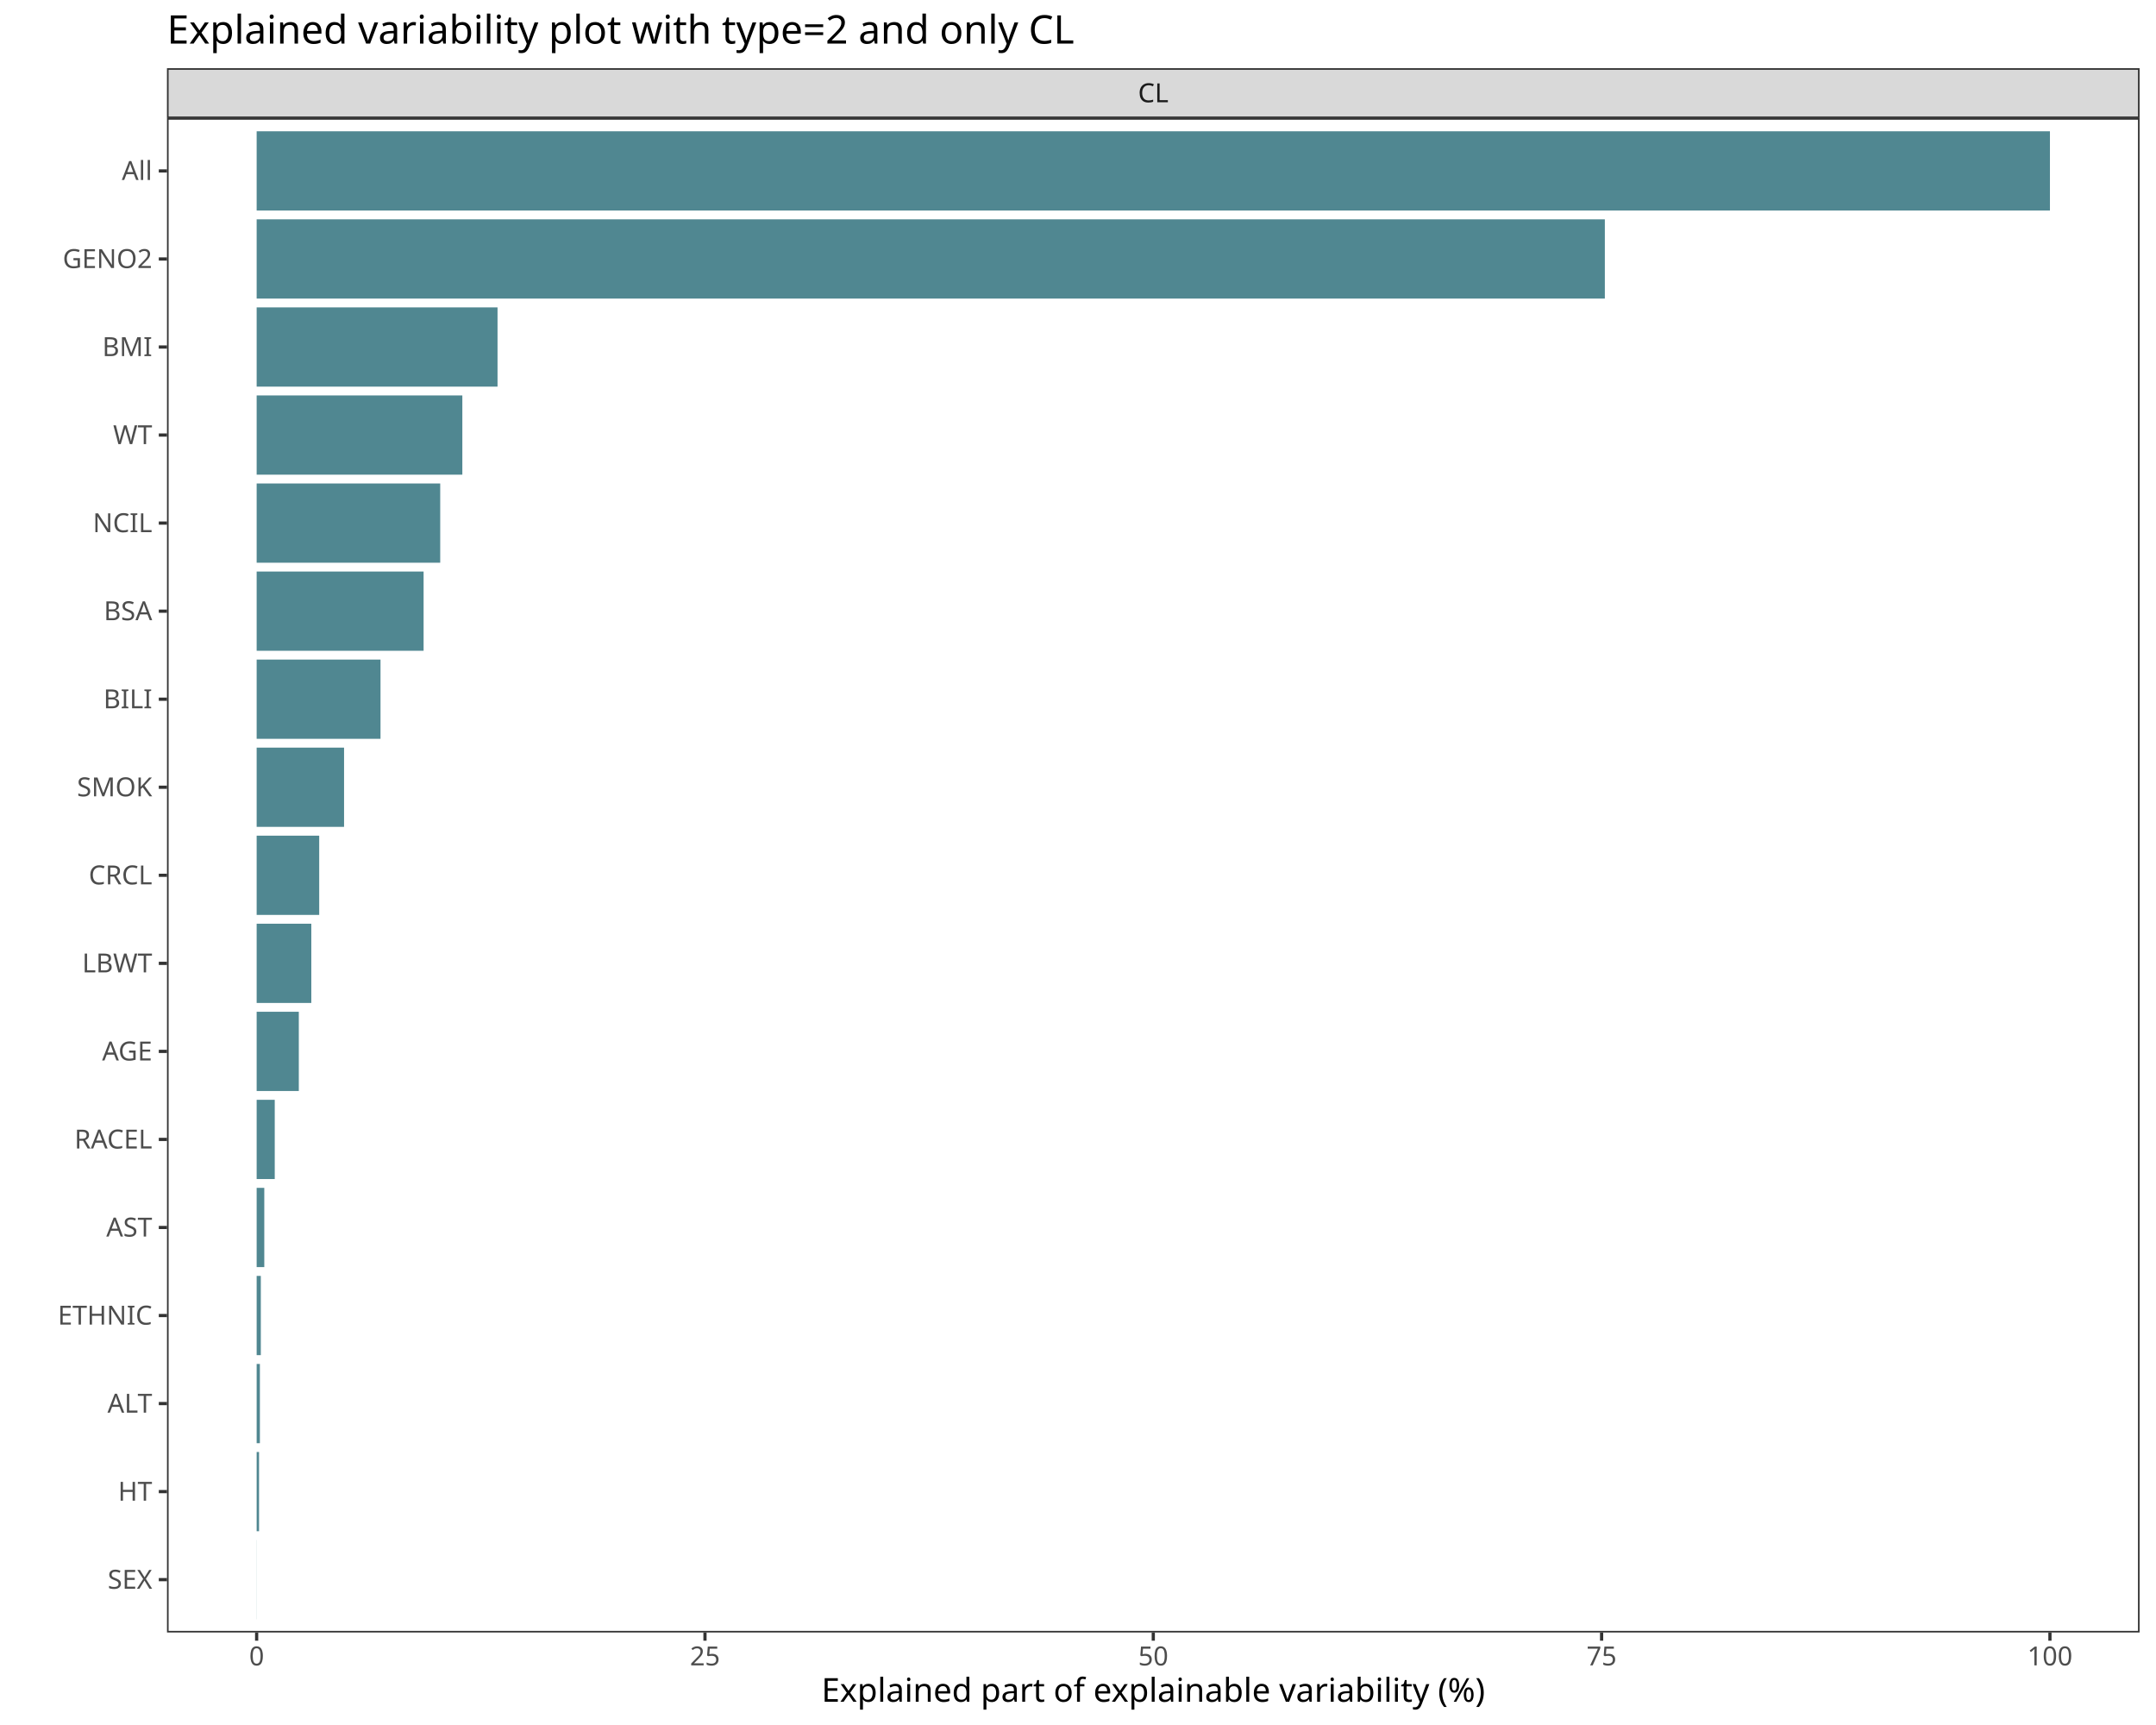
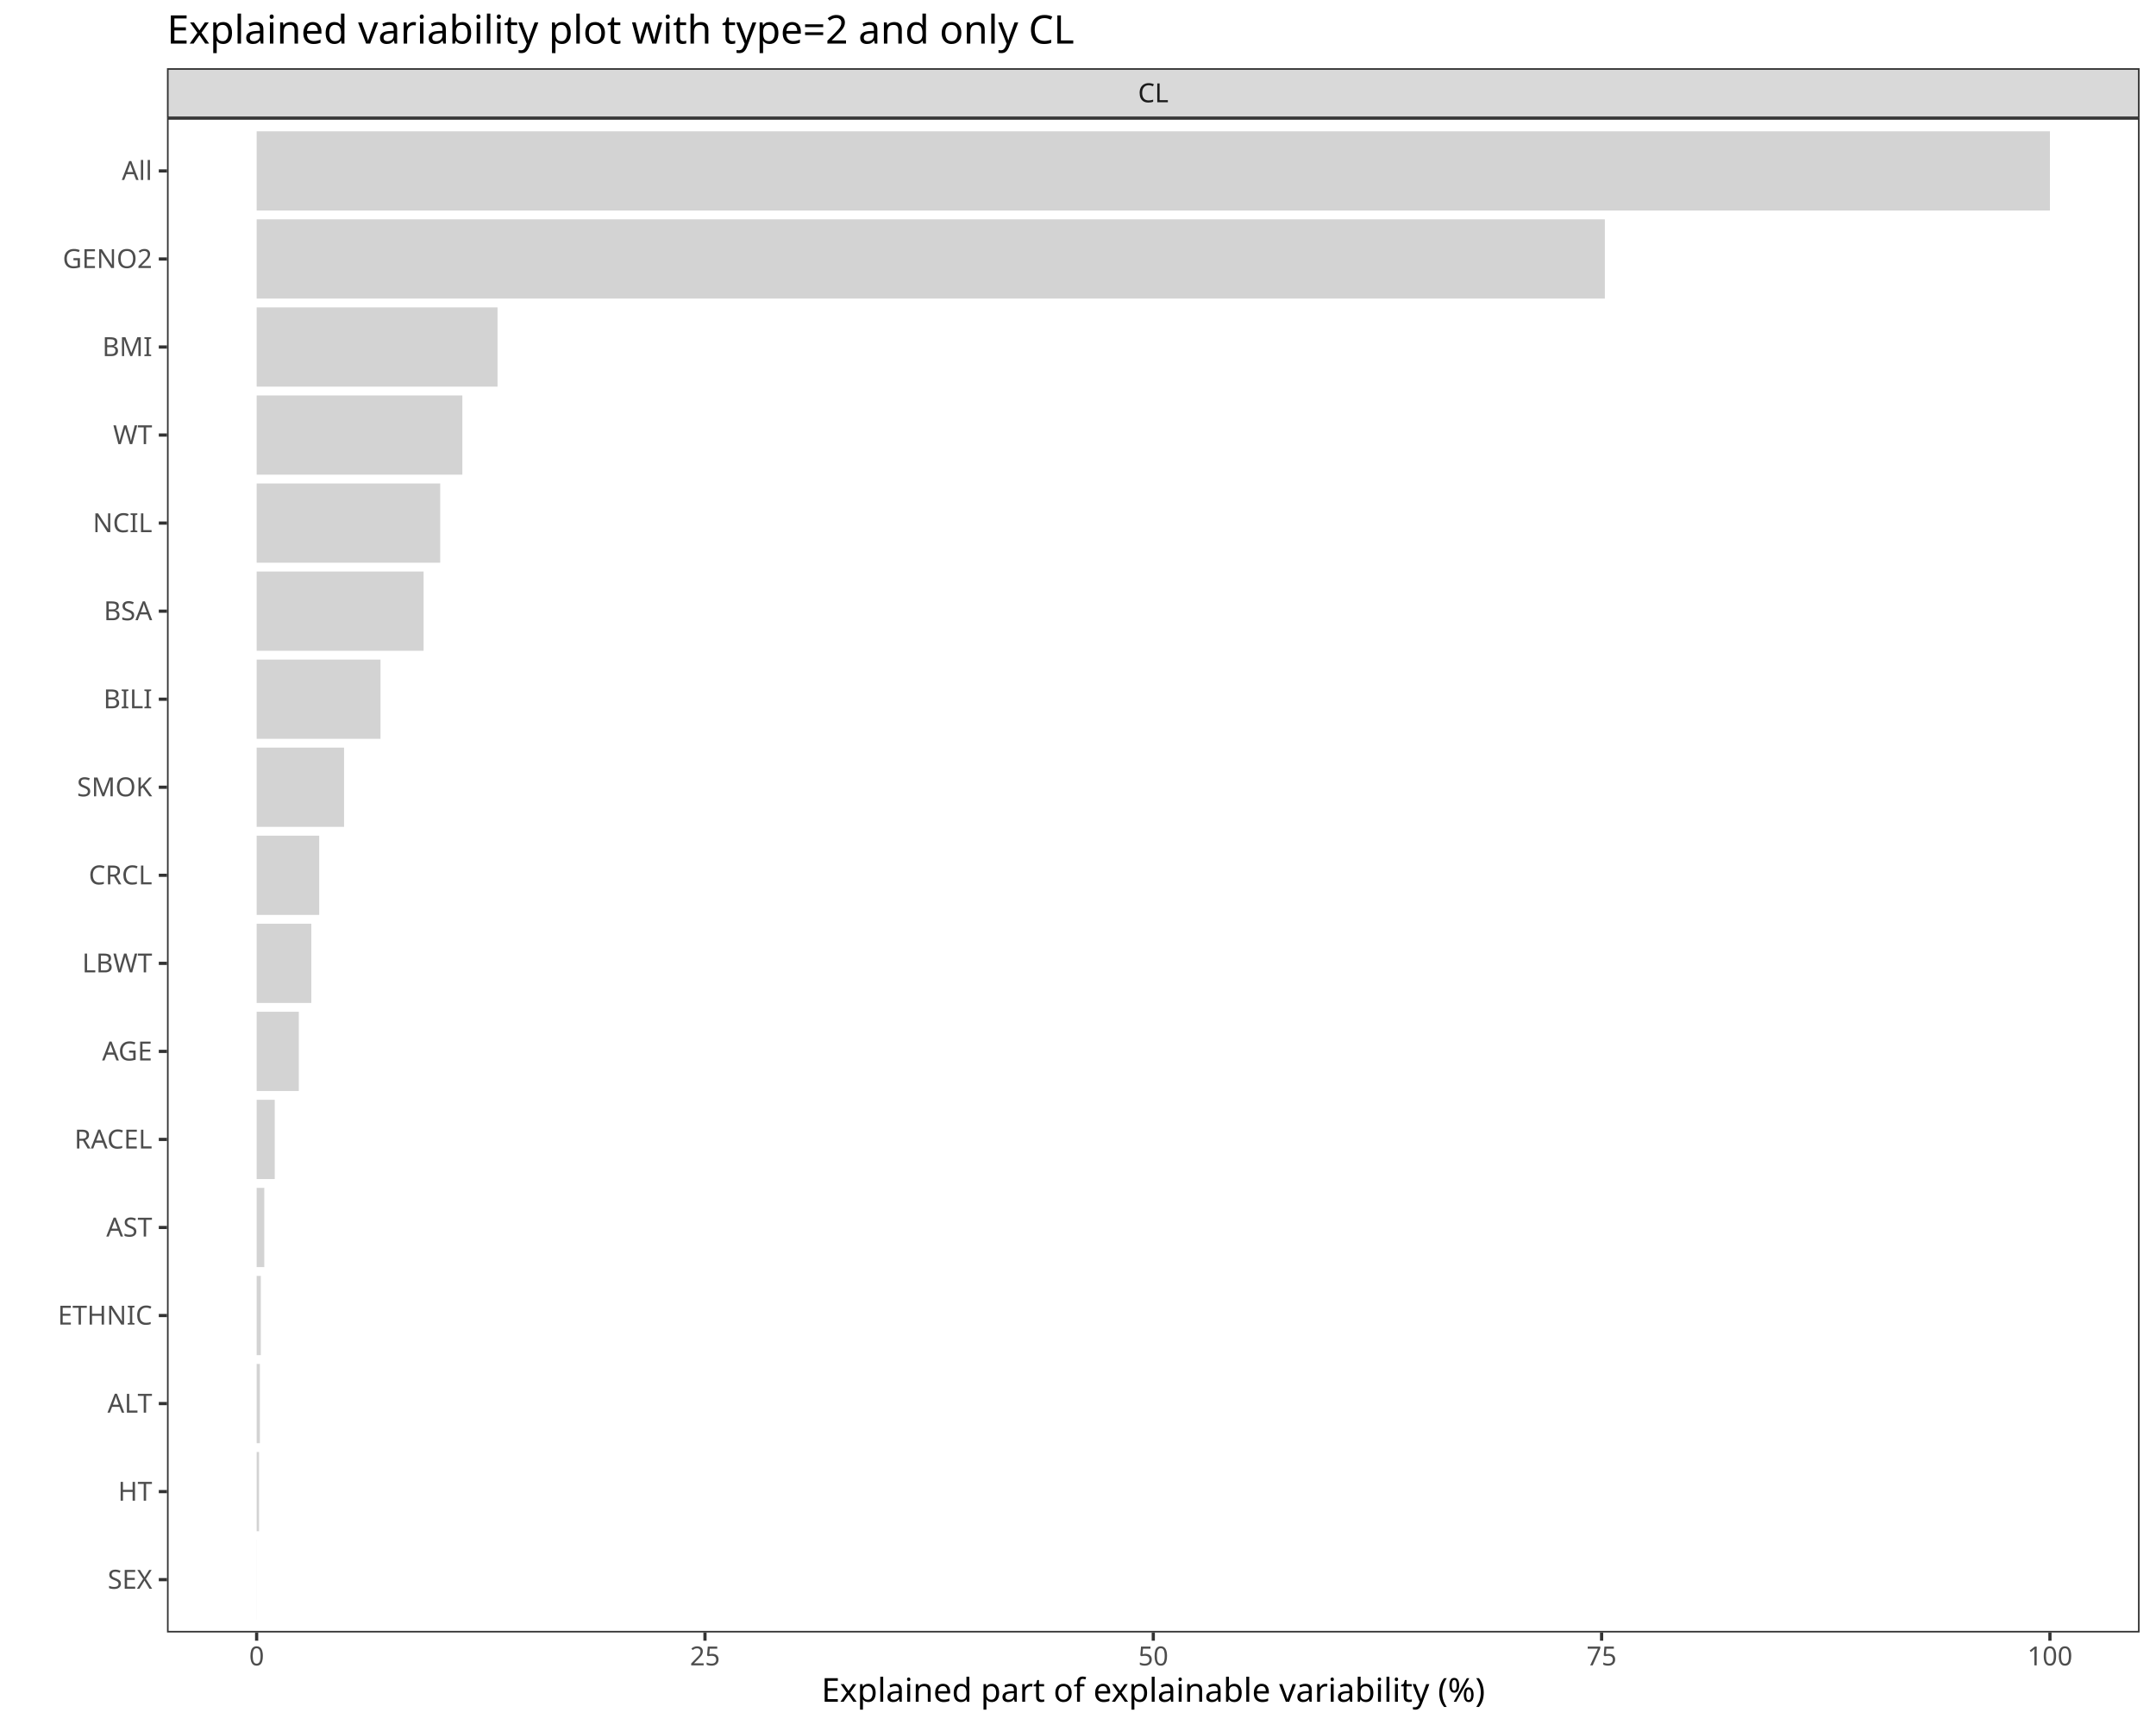
<svg xmlns="http://www.w3.org/2000/svg" class="svglite" data-engine-version="2.0" width="720.00pt" height="576.00pt" viewBox="0 0 720.00 576.00">
  <defs>
    <style type="text/css">
    .svglite line, .svglite polyline, .svglite polygon, .svglite path, .svglite rect, .svglite circle {
      fill: none;
      stroke: #000000;
      stroke-linecap: round;
      stroke-linejoin: round;
      stroke-miterlimit: 10.00;
    }
  </style>
  </defs>
  <rect width="100%" height="100%" style="stroke: none; fill: #FFFFFF;" />
  <defs>
    <clipPath id="cpMC4wMHw3MjAuMDB8MC4wMHw1NzYuMDA=">
      <rect x="0.00" y="0.00" width="720.00" height="576.00" />
    </clipPath>
  </defs>
  <g clip-path="url(#cpMC4wMHw3MjAuMDB8MC4wMHw1NzYuMDA=)">
    <rect x="0.00" y="0.00" width="720.00" height="576.00" style="stroke-width: 1.07; stroke: #FFFFFF; fill: #FFFFFF;" />
  </g>
  <defs>
    <clipPath id="cpNTUuNzd8NzE0LjUyfDM5LjQzfDU0NS4xMQ==">
      <rect x="55.77" y="39.43" width="658.75" height="505.68" />
    </clipPath>
  </defs>
  <g clip-path="url(#cpNTUuNzd8NzE0LjUyfDM5LjQzfDU0NS4xMQ==)">
    <rect x="55.77" y="39.43" width="658.75" height="505.68" style="stroke-width: 1.07; stroke: none; fill: #FFFFFF;" />
-     <rect x="85.71" y="43.84" width="598.87" height="26.46" style="stroke-width: 1.07; stroke: none; stroke-linecap: square; stroke-linejoin: miter; fill: #508791;" />
-     <rect x="85.71" y="337.84" width="14.08" height="26.46" style="stroke-width: 1.07; stroke: none; stroke-linecap: square; stroke-linejoin: miter; fill: #508791;" />
-     <rect x="85.71" y="455.44" width="1.08" height="26.46" style="stroke-width: 1.07; stroke: none; stroke-linecap: square; stroke-linejoin: miter; fill: #508791;" />
-     <rect x="85.71" y="396.64" width="2.55" height="26.46" style="stroke-width: 1.07; stroke: none; stroke-linecap: square; stroke-linejoin: miter; fill: #508791;" />
-     <rect x="85.71" y="220.24" width="41.36" height="26.46" style="stroke-width: 1.07; stroke: none; stroke-linecap: square; stroke-linejoin: miter; fill: #508791;" />
-     <rect x="85.71" y="102.64" width="80.44" height="26.46" style="stroke-width: 1.07; stroke: none; stroke-linecap: square; stroke-linejoin: miter; fill: #508791;" />
-     <rect x="85.71" y="190.84" width="55.75" height="26.46" style="stroke-width: 1.07; stroke: none; stroke-linecap: square; stroke-linejoin: miter; fill: #508791;" />
-     <rect x="85.71" y="279.04" width="20.89" height="26.46" style="stroke-width: 1.07; stroke: none; stroke-linecap: square; stroke-linejoin: miter; fill: #508791;" />
-     <rect x="85.71" y="426.04" width="1.39" height="26.46" style="stroke-width: 1.07; stroke: none; stroke-linecap: square; stroke-linejoin: miter; fill: #508791;" />
-     <rect x="85.71" y="73.24" width="450.23" height="26.46" style="stroke-width: 1.07; stroke: none; stroke-linecap: square; stroke-linejoin: miter; fill: #508791;" />
-     <rect x="85.71" y="484.84" width="0.80" height="26.46" style="stroke-width: 1.07; stroke: none; stroke-linecap: square; stroke-linejoin: miter; fill: #508791;" />
-     <rect x="85.71" y="308.44" width="18.25" height="26.46" style="stroke-width: 1.07; stroke: none; stroke-linecap: square; stroke-linejoin: miter; fill: #508791;" />
-     <rect x="85.71" y="161.44" width="61.30" height="26.46" style="stroke-width: 1.07; stroke: none; stroke-linecap: square; stroke-linejoin: miter; fill: #508791;" />
-     <rect x="85.71" y="367.24" width="6.04" height="26.46" style="stroke-width: 1.07; stroke: none; stroke-linecap: square; stroke-linejoin: miter; fill: #508791;" />
-     <rect x="85.71" y="514.24" width="0.026" height="26.46" style="stroke-width: 1.07; stroke: none; stroke-linecap: square; stroke-linejoin: miter; fill: #508791;" />
-     <rect x="85.71" y="249.64" width="29.19" height="26.46" style="stroke-width: 1.07; stroke: none; stroke-linecap: square; stroke-linejoin: miter; fill: #508791;" />
-     <rect x="85.71" y="132.04" width="68.69" height="26.46" style="stroke-width: 1.07; stroke: none; stroke-linecap: square; stroke-linejoin: miter; fill: #508791;" />
+     <rect x="85.71" y="43.84" width="598.87" height="26.46" style="stroke-width: 1.07; stroke: none; stroke-linecap: square; stroke-linejoin: miter; fill: #D3D3D3;" />
+     <rect x="85.71" y="337.84" width="14.08" height="26.46" style="stroke-width: 1.07; stroke: none; stroke-linecap: square; stroke-linejoin: miter; fill: #D3D3D3;" />
+     <rect x="85.71" y="455.44" width="1.08" height="26.46" style="stroke-width: 1.07; stroke: none; stroke-linecap: square; stroke-linejoin: miter; fill: #D3D3D3;" />
+     <rect x="85.71" y="396.64" width="2.55" height="26.46" style="stroke-width: 1.07; stroke: none; stroke-linecap: square; stroke-linejoin: miter; fill: #D3D3D3;" />
+     <rect x="85.71" y="220.24" width="41.36" height="26.46" style="stroke-width: 1.07; stroke: none; stroke-linecap: square; stroke-linejoin: miter; fill: #D3D3D3;" />
+     <rect x="85.71" y="102.64" width="80.44" height="26.46" style="stroke-width: 1.07; stroke: none; stroke-linecap: square; stroke-linejoin: miter; fill: #D3D3D3;" />
+     <rect x="85.71" y="190.84" width="55.75" height="26.46" style="stroke-width: 1.07; stroke: none; stroke-linecap: square; stroke-linejoin: miter; fill: #D3D3D3;" />
+     <rect x="85.71" y="279.04" width="20.89" height="26.46" style="stroke-width: 1.07; stroke: none; stroke-linecap: square; stroke-linejoin: miter; fill: #D3D3D3;" />
+     <rect x="85.71" y="426.04" width="1.39" height="26.46" style="stroke-width: 1.07; stroke: none; stroke-linecap: square; stroke-linejoin: miter; fill: #D3D3D3;" />
+     <rect x="85.71" y="73.24" width="450.23" height="26.46" style="stroke-width: 1.07; stroke: none; stroke-linecap: square; stroke-linejoin: miter; fill: #D3D3D3;" />
+     <rect x="85.71" y="484.84" width="0.80" height="26.46" style="stroke-width: 1.07; stroke: none; stroke-linecap: square; stroke-linejoin: miter; fill: #D3D3D3;" />
+     <rect x="85.71" y="308.44" width="18.25" height="26.46" style="stroke-width: 1.07; stroke: none; stroke-linecap: square; stroke-linejoin: miter; fill: #D3D3D3;" />
+     <rect x="85.71" y="161.44" width="61.30" height="26.46" style="stroke-width: 1.07; stroke: none; stroke-linecap: square; stroke-linejoin: miter; fill: #D3D3D3;" />
+     <rect x="85.71" y="367.24" width="6.04" height="26.46" style="stroke-width: 1.07; stroke: none; stroke-linecap: square; stroke-linejoin: miter; fill: #D3D3D3;" />
+     <rect x="85.71" y="514.24" width="0.026" height="26.46" style="stroke-width: 1.07; stroke: none; stroke-linecap: square; stroke-linejoin: miter; fill: #D3D3D3;" />
+     <rect x="85.71" y="249.64" width="29.19" height="26.46" style="stroke-width: 1.07; stroke: none; stroke-linecap: square; stroke-linejoin: miter; fill: #D3D3D3;" />
+     <rect x="85.71" y="132.04" width="68.69" height="26.46" style="stroke-width: 1.07; stroke: none; stroke-linecap: square; stroke-linejoin: miter; fill: #D3D3D3;" />
    <rect x="55.77" y="39.43" width="658.75" height="505.68" style="stroke-width: 1.07; stroke: #333333;" />
  </g>
  <g clip-path="url(#cpMC4wMHw3MjAuMDB8MC4wMHw1NzYuMDA=)">
</g>
  <defs>
    <clipPath id="cpNTUuNzd8NzE0LjUyfDIyLjc4fDM5LjQz">
      <rect x="55.77" y="22.78" width="658.75" height="16.65" />
    </clipPath>
  </defs>
  <g clip-path="url(#cpNTUuNzd8NzE0LjUyfDIyLjc4fDM5LjQz)">
    <rect x="55.77" y="22.78" width="658.75" height="16.65" style="stroke-width: 1.07; stroke: #333333; fill: #D9D9D9;" />
    <text x="385.14" y="34.14" text-anchor="middle" style="font-size: 8.80px; fill: #1A1A1A; font-family: sans;" textLength="11.25px" lengthAdjust="spacingAndGlyphs">CL</text>
  </g>
  <g clip-path="url(#cpMC4wMHw3MjAuMDB8MC4wMHw1NzYuMDA=)">
    <polyline points="85.71,547.85 85.71,545.11 " style="stroke-width: 1.07; stroke: #333333; stroke-linecap: butt;" />
    <polyline points="235.43,547.85 235.43,545.11 " style="stroke-width: 1.07; stroke: #333333; stroke-linecap: butt;" />
    <polyline points="385.14,547.85 385.14,545.11 " style="stroke-width: 1.07; stroke: #333333; stroke-linecap: butt;" />
    <polyline points="534.86,547.85 534.86,545.11 " style="stroke-width: 1.07; stroke: #333333; stroke-linecap: butt;" />
    <polyline points="684.58,547.85 684.58,545.11 " style="stroke-width: 1.07; stroke: #333333; stroke-linecap: butt;" />
    <text x="85.71" y="556.10" text-anchor="middle" style="font-size: 8.80px; fill: #4D4D4D; font-family: sans;" textLength="4.89px" lengthAdjust="spacingAndGlyphs">0</text>
    <text x="235.43" y="556.10" text-anchor="middle" style="font-size: 8.80px; fill: #4D4D4D; font-family: sans;" textLength="9.79px" lengthAdjust="spacingAndGlyphs">25</text>
    <text x="385.14" y="556.10" text-anchor="middle" style="font-size: 8.80px; fill: #4D4D4D; font-family: sans;" textLength="9.79px" lengthAdjust="spacingAndGlyphs">50</text>
    <text x="534.86" y="556.10" text-anchor="middle" style="font-size: 8.80px; fill: #4D4D4D; font-family: sans;" textLength="9.79px" lengthAdjust="spacingAndGlyphs">75</text>
    <text x="684.58" y="556.10" text-anchor="middle" style="font-size: 8.80px; fill: #4D4D4D; font-family: sans;" textLength="14.68px" lengthAdjust="spacingAndGlyphs">100</text>
    <text x="50.84" y="530.50" text-anchor="end" style="font-size: 8.80px; fill: #4D4D4D; font-family: sans;" textLength="17.61px" lengthAdjust="spacingAndGlyphs">SEX</text>
    <text x="50.84" y="501.10" text-anchor="end" style="font-size: 8.80px; fill: #4D4D4D; font-family: sans;" textLength="11.73px" lengthAdjust="spacingAndGlyphs">HT</text>
    <text x="50.84" y="471.70" text-anchor="end" style="font-size: 8.80px; fill: #4D4D4D; font-family: sans;" textLength="16.14px" lengthAdjust="spacingAndGlyphs">ALT</text>
    <text x="50.84" y="442.30" text-anchor="end" style="font-size: 8.80px; fill: #4D4D4D; font-family: sans;" textLength="32.76px" lengthAdjust="spacingAndGlyphs">ETHNIC</text>
    <text x="50.84" y="412.90" text-anchor="end" style="font-size: 8.80px; fill: #4D4D4D; font-family: sans;" textLength="17.12px" lengthAdjust="spacingAndGlyphs">AST</text>
    <text x="50.84" y="383.50" text-anchor="end" style="font-size: 8.80px; fill: #4D4D4D; font-family: sans;" textLength="29.35px" lengthAdjust="spacingAndGlyphs">RACEL</text>
    <text x="50.84" y="354.10" text-anchor="end" style="font-size: 8.80px; fill: #4D4D4D; font-family: sans;" textLength="18.59px" lengthAdjust="spacingAndGlyphs">AGE</text>
    <text x="50.84" y="324.70" text-anchor="end" style="font-size: 8.80px; fill: #4D4D4D; font-family: sans;" textLength="24.45px" lengthAdjust="spacingAndGlyphs">LBWT</text>
    <text x="50.84" y="295.30" text-anchor="end" style="font-size: 8.80px; fill: #4D4D4D; font-family: sans;" textLength="23.97px" lengthAdjust="spacingAndGlyphs">CRCL</text>
    <text x="50.84" y="265.90" text-anchor="end" style="font-size: 8.80px; fill: #4D4D4D; font-family: sans;" textLength="25.92px" lengthAdjust="spacingAndGlyphs">SMOK</text>
    <text x="50.84" y="236.50" text-anchor="end" style="font-size: 8.80px; fill: #4D4D4D; font-family: sans;" textLength="15.66px" lengthAdjust="spacingAndGlyphs">BILI</text>
    <text x="50.84" y="207.10" text-anchor="end" style="font-size: 8.80px; fill: #4D4D4D; font-family: sans;" textLength="17.61px" lengthAdjust="spacingAndGlyphs">BSA</text>
    <text x="50.84" y="177.70" text-anchor="end" style="font-size: 8.80px; fill: #4D4D4D; font-family: sans;" textLength="20.05px" lengthAdjust="spacingAndGlyphs">NCIL</text>
    <text x="50.84" y="148.30" text-anchor="end" style="font-size: 8.80px; fill: #4D4D4D; font-family: sans;" textLength="13.68px" lengthAdjust="spacingAndGlyphs">WT</text>
    <text x="50.84" y="118.90" text-anchor="end" style="font-size: 8.80px; fill: #4D4D4D; font-family: sans;" textLength="15.65px" lengthAdjust="spacingAndGlyphs">BMI</text>
    <text x="50.84" y="89.50" text-anchor="end" style="font-size: 8.80px; fill: #4D4D4D; font-family: sans;" textLength="30.82px" lengthAdjust="spacingAndGlyphs">GENO2</text>
    <text x="50.84" y="60.10" text-anchor="end" style="font-size: 8.80px; fill: #4D4D4D; font-family: sans;" textLength="9.78px" lengthAdjust="spacingAndGlyphs">All</text>
    <polyline points="53.03,527.47 55.77,527.47 " style="stroke-width: 1.07; stroke: #333333; stroke-linecap: butt;" />
    <polyline points="53.03,498.07 55.77,498.07 " style="stroke-width: 1.07; stroke: #333333; stroke-linecap: butt;" />
    <polyline points="53.03,468.67 55.77,468.67 " style="stroke-width: 1.07; stroke: #333333; stroke-linecap: butt;" />
    <polyline points="53.03,439.27 55.77,439.27 " style="stroke-width: 1.07; stroke: #333333; stroke-linecap: butt;" />
    <polyline points="53.03,409.87 55.77,409.87 " style="stroke-width: 1.07; stroke: #333333; stroke-linecap: butt;" />
    <polyline points="53.03,380.47 55.77,380.47 " style="stroke-width: 1.07; stroke: #333333; stroke-linecap: butt;" />
    <polyline points="53.03,351.07 55.77,351.07 " style="stroke-width: 1.07; stroke: #333333; stroke-linecap: butt;" />
    <polyline points="53.03,321.67 55.77,321.67 " style="stroke-width: 1.07; stroke: #333333; stroke-linecap: butt;" />
    <polyline points="53.03,292.27 55.77,292.27 " style="stroke-width: 1.07; stroke: #333333; stroke-linecap: butt;" />
    <polyline points="53.03,262.87 55.77,262.87 " style="stroke-width: 1.07; stroke: #333333; stroke-linecap: butt;" />
    <polyline points="53.03,233.47 55.77,233.47 " style="stroke-width: 1.07; stroke: #333333; stroke-linecap: butt;" />
    <polyline points="53.03,204.07 55.77,204.07 " style="stroke-width: 1.07; stroke: #333333; stroke-linecap: butt;" />
    <polyline points="53.03,174.67 55.77,174.67 " style="stroke-width: 1.07; stroke: #333333; stroke-linecap: butt;" />
    <polyline points="53.03,145.27 55.77,145.27 " style="stroke-width: 1.07; stroke: #333333; stroke-linecap: butt;" />
    <polyline points="53.03,115.87 55.77,115.87 " style="stroke-width: 1.07; stroke: #333333; stroke-linecap: butt;" />
    <polyline points="53.03,86.47 55.77,86.47 " style="stroke-width: 1.07; stroke: #333333; stroke-linecap: butt;" />
    <polyline points="53.03,57.07 55.77,57.07 " style="stroke-width: 1.07; stroke: #333333; stroke-linecap: butt;" />
    <text x="385.14" y="568.24" text-anchor="middle" style="font-size: 11.00px; font-family: sans;" textLength="210.34px" lengthAdjust="spacingAndGlyphs">Explained part of explainable variability (%)</text>
    <text x="55.77" y="14.56" style="font-size: 13.20px; font-family: sans;" textLength="286.56px" lengthAdjust="spacingAndGlyphs">Explained variability plot with type=2 and only CL</text>
  </g>
</svg>
